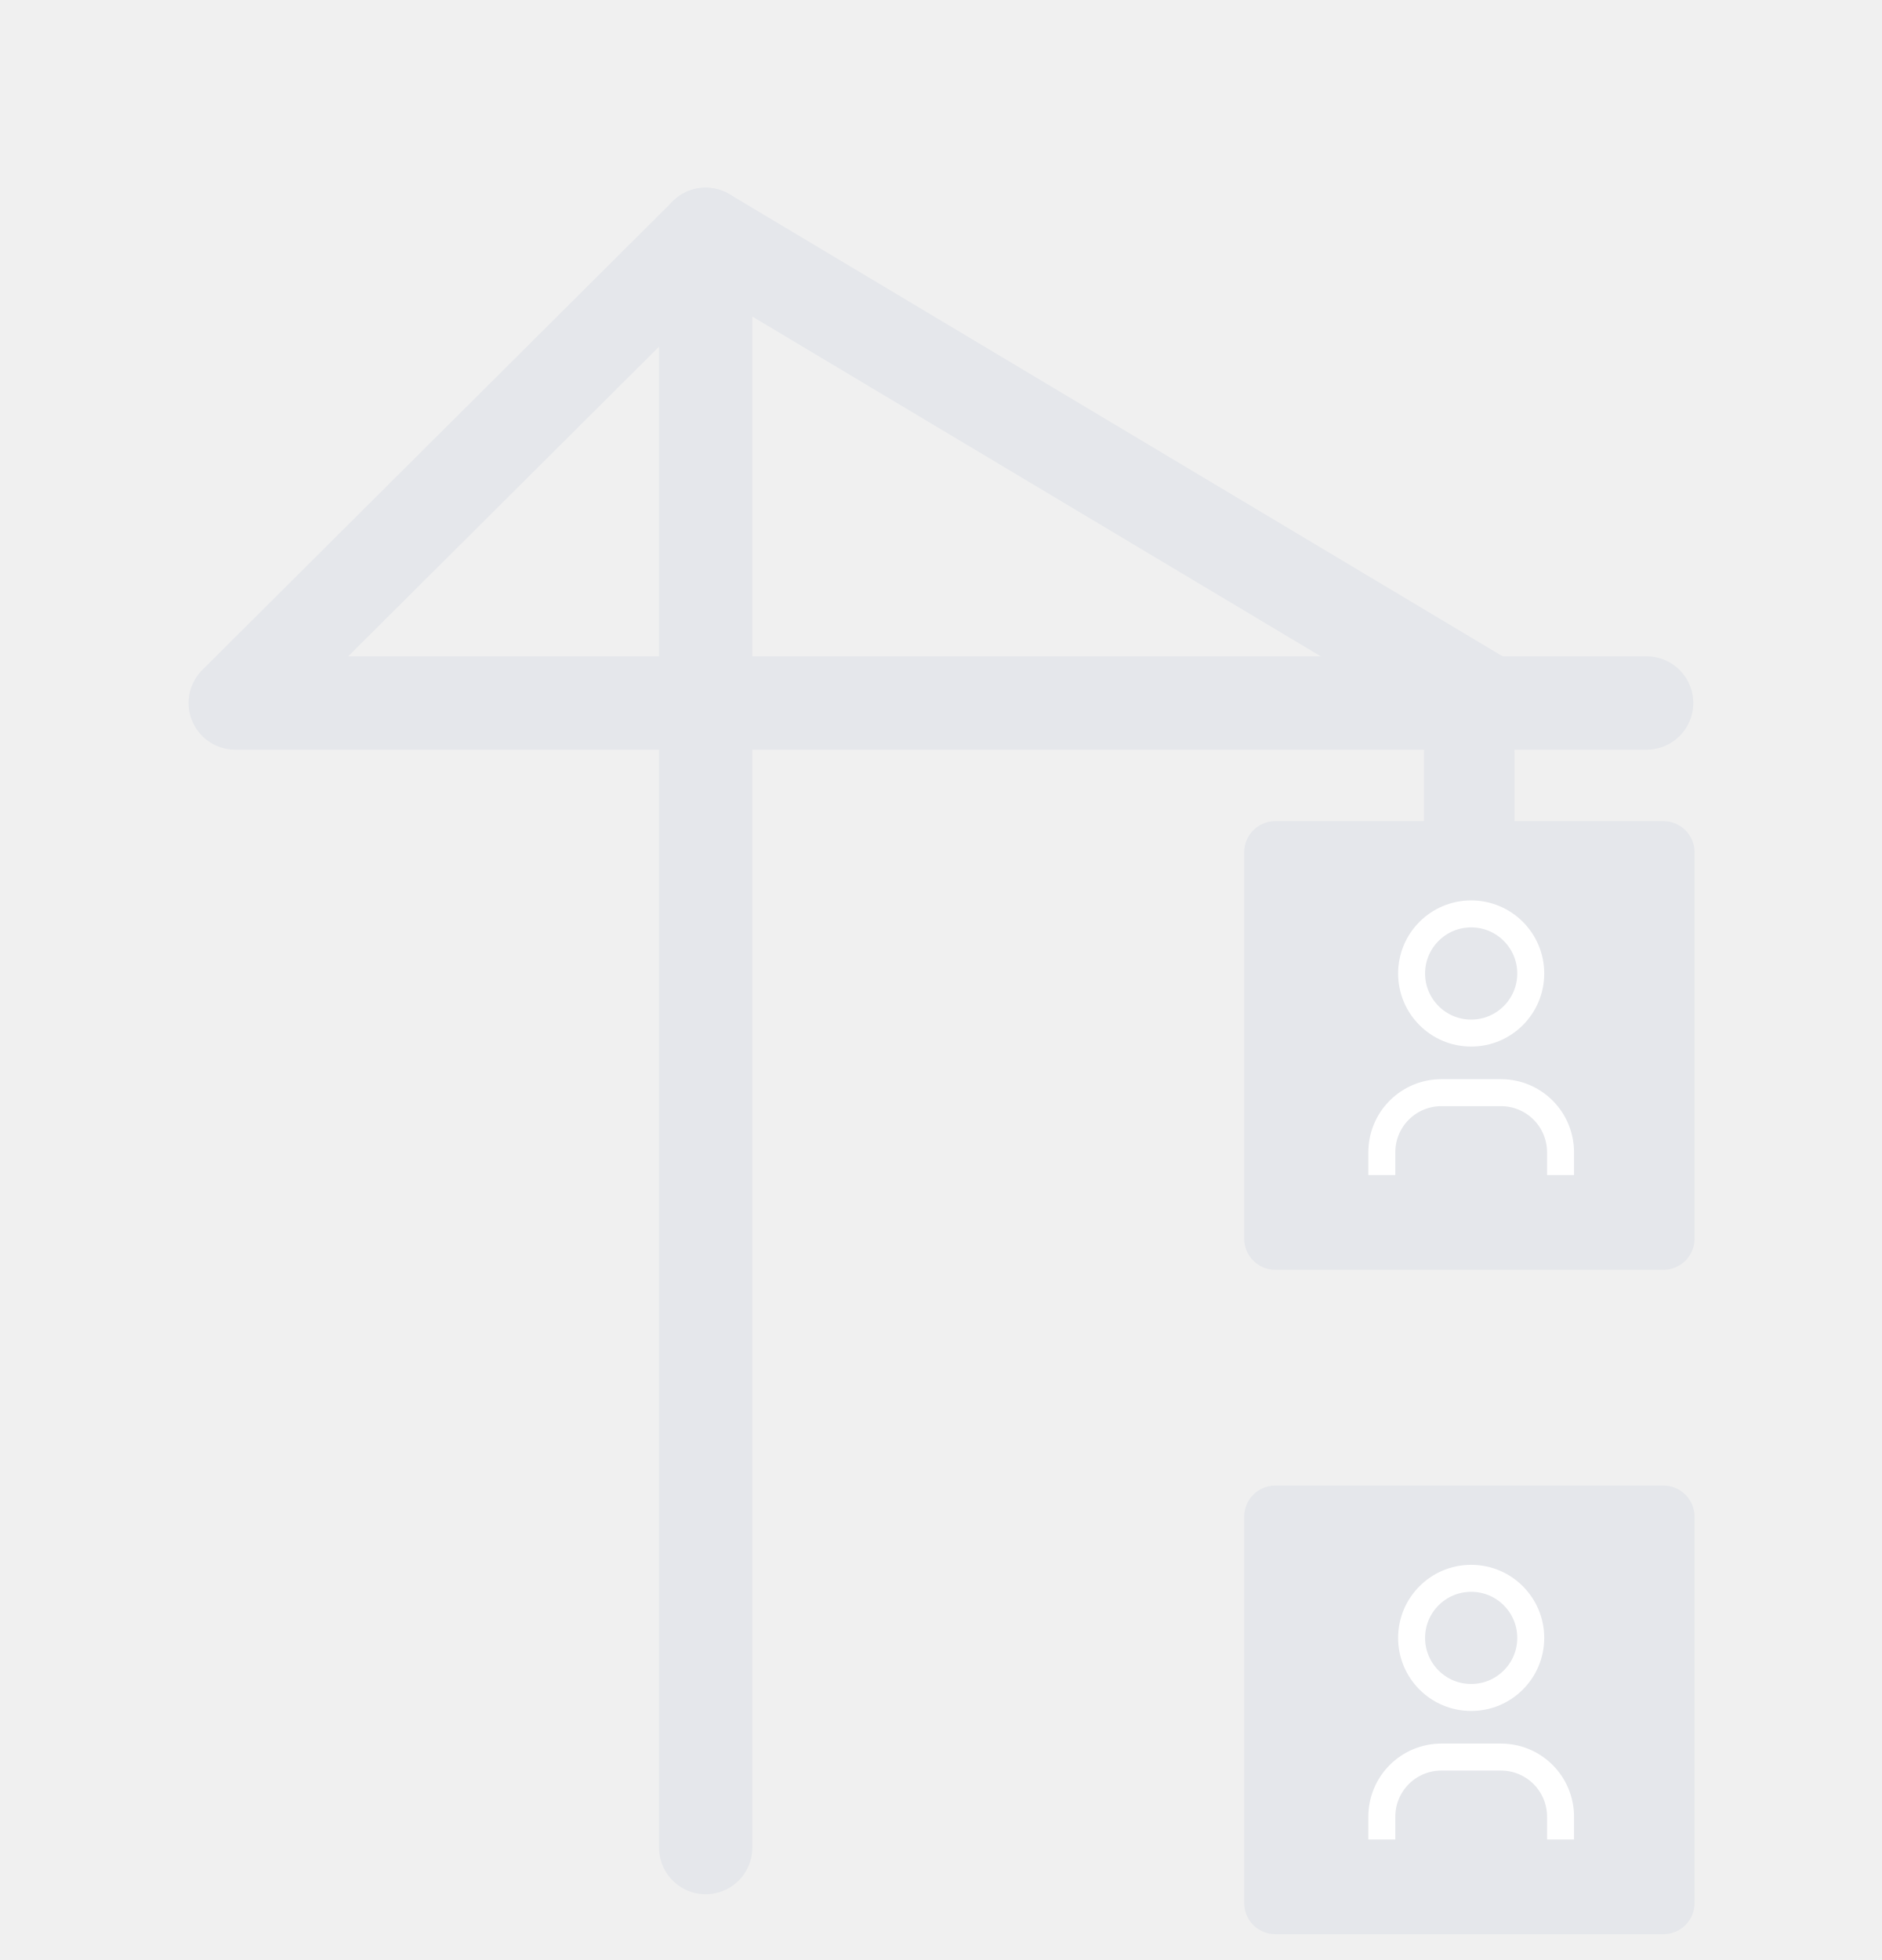
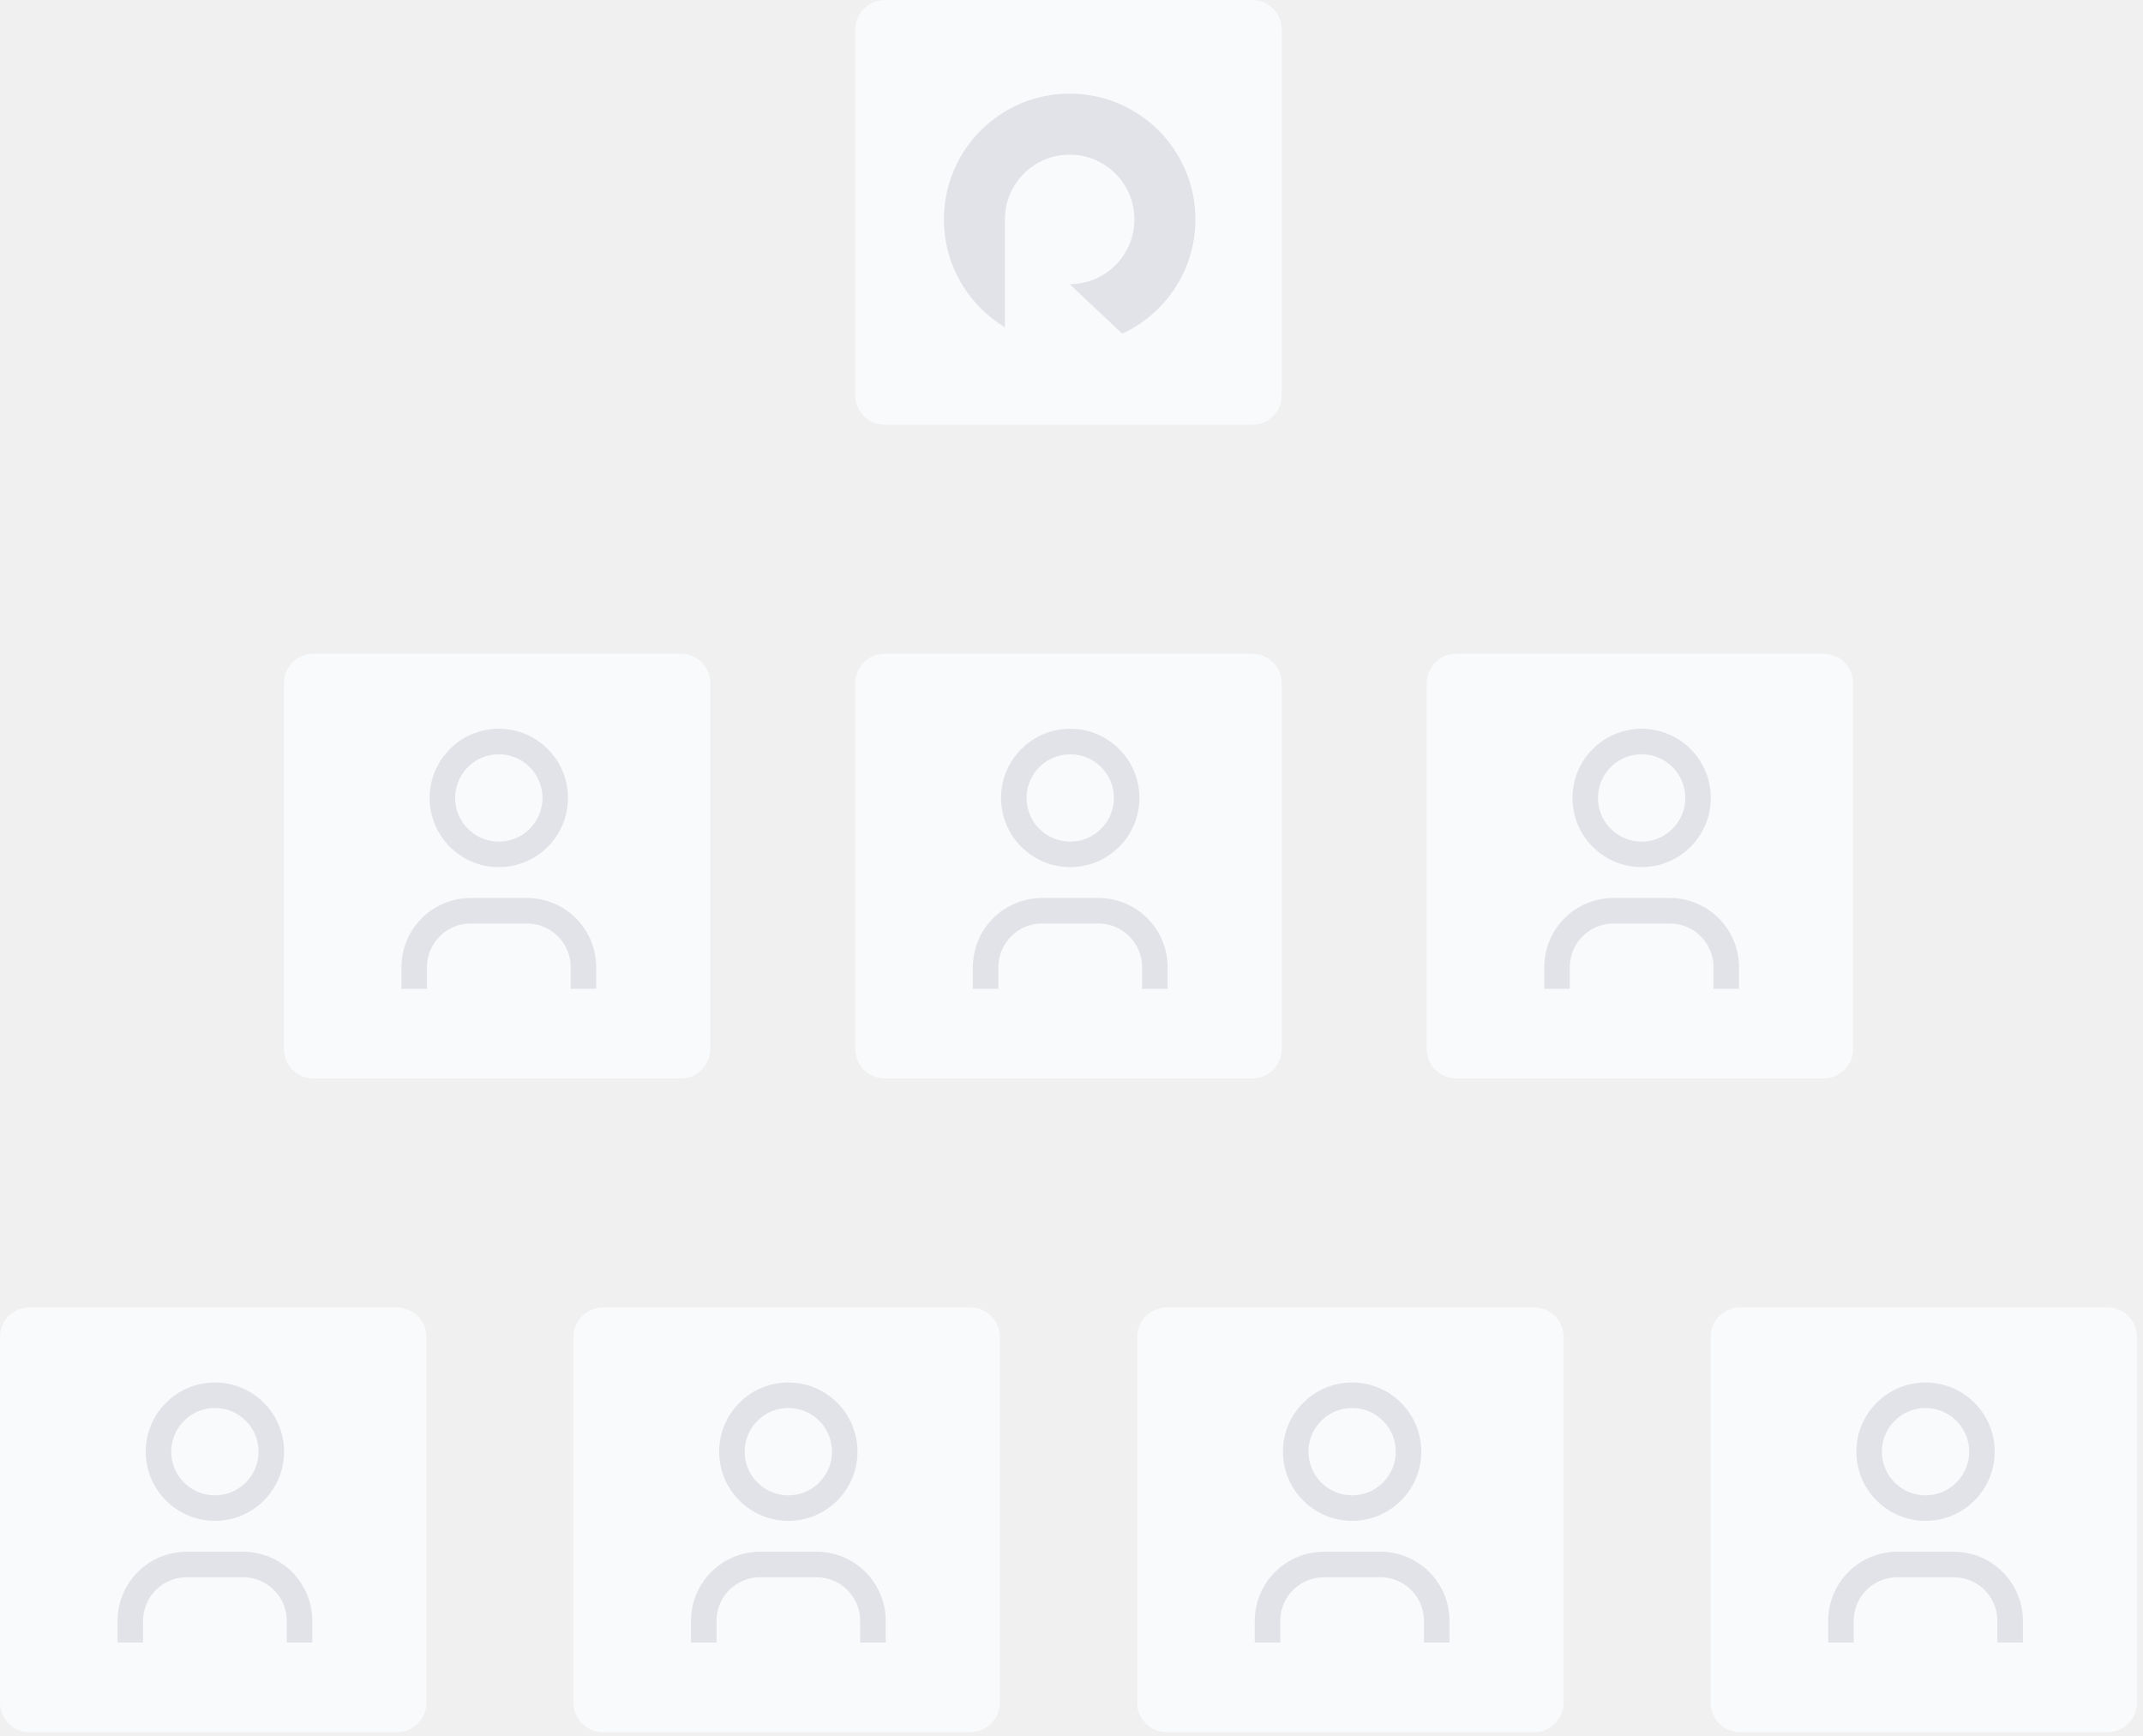
- <svg xmlns="http://www.w3.org/2000/svg" width="242" height="252" viewBox="0 0 242 252" fill="none">
-   <g clip-path="url(#clip0_8877_24433)">
-     <path d="M90.75 237.546V30.129L30.25 90.387H211.75" stroke="#E5E7EB" stroke-width="12" stroke-linecap="round" stroke-linejoin="round" />
-     <path d="M90.75 30.129L191.583 90.387" stroke="#E5E7EB" stroke-width="12" stroke-linecap="round" stroke-linejoin="round" />
-     <path d="M188.941 96.671V114.716" stroke="#E5E7EB" stroke-width="11.647" stroke-linecap="round" stroke-linejoin="round" />
-     <rect x="160" y="105.576" width="57.914" height="57.683" rx="4" fill="#E5E7EB" />
-     <g clip-path="url(#clip1_8877_24433)">
-       <path d="M189.189 132.824C193.42 132.824 196.85 129.394 196.85 125.163C196.85 120.932 193.42 117.502 189.189 117.502C184.958 117.502 181.528 120.932 181.528 125.163C181.528 129.394 184.958 132.824 189.189 132.824Z" stroke="white" stroke-width="3.468" stroke-linecap="round" stroke-linejoin="round" />
-       <path d="M177.699 151.977V148.146C177.699 146.115 178.506 144.166 179.943 142.729C181.38 141.292 183.328 140.485 185.36 140.485H193.021C195.053 140.485 197.002 141.292 198.438 142.729C199.875 144.166 200.682 146.115 200.682 148.146V151.977" stroke="white" stroke-width="3.468" stroke-linecap="round" stroke-linejoin="round" />
-     </g>
-     <rect x="160" y="191" width="57.914" height="57.683" rx="4" fill="#E5E7EB" />
-     <g clip-path="url(#clip2_8877_24433)">
-       <path d="M189.189 218.248C193.42 218.248 196.85 214.818 196.85 210.587C196.85 206.356 193.42 202.926 189.189 202.926C184.958 202.926 181.528 206.356 181.528 210.587C181.528 214.818 184.958 218.248 189.189 218.248Z" stroke="white" stroke-width="3.468" stroke-linecap="round" stroke-linejoin="round" />
-       <path d="M177.699 237.401V233.57C177.699 231.538 178.506 229.59 179.943 228.153C181.38 226.716 183.328 225.909 185.36 225.909H193.021C195.053 225.909 197.002 226.716 198.438 228.153C199.875 229.59 200.682 231.538 200.682 233.57V237.401" stroke="white" stroke-width="3.468" stroke-linecap="round" stroke-linejoin="round" />
-     </g>
+ <svg xmlns="http://www.w3.org/2000/svg" width="284" height="230" viewBox="0 0 284 230" fill="none">
+   <rect x="113.351" width="56.508" height="56.282" rx="3.903" fill="#F9FAFB" />
+   <path d="M148.721 44.217C154.446 41.579 158.421 35.79 158.421 29.073C158.421 19.869 150.959 12.407 141.755 12.407C132.551 12.407 125.09 19.869 125.09 29.073C125.09 35.139 128.331 40.448 133.176 43.363V28.974L133.177 28.975C133.229 24.282 137.05 20.493 141.755 20.493C146.493 20.493 150.335 24.334 150.335 29.073C150.335 33.81 146.494 37.651 141.757 37.652L148.721 44.217Z" fill="#E1E3E8" />
+   <rect x="37.624" y="86.626" width="56.508" height="56.282" rx="3.903" fill="#F9FAFB" />
+   <g clip-path="url(#clip0_8981_21529)">
+     <path d="M66.105 113.212C70.233 113.212 73.58 109.865 73.58 105.737C73.58 101.608 70.233 98.262 66.105 98.262C61.977 98.262 58.63 101.608 58.63 105.737C58.63 109.865 61.977 113.212 66.105 113.212Z" stroke="#E1E3E8" stroke-width="3.383" stroke-linecap="round" stroke-linejoin="round" />
+     <path d="M54.895 131.899V128.161C54.895 126.179 55.682 124.278 57.084 122.876C58.486 121.474 60.387 120.687 62.37 120.687H69.844C71.827 120.687 73.728 121.474 75.13 122.876C76.532 124.278 77.319 126.179 77.319 128.161V131.899" stroke="#E1E3E8" stroke-width="3.383" stroke-linecap="round" stroke-linejoin="round" />
+   </g>
+   <rect x="113.351" y="86.626" width="56.508" height="56.282" rx="3.903" fill="#F9FAFB" />
+   <g clip-path="url(#clip1_8981_21529)">
+     <path d="M141.831 113.212C145.96 113.212 149.306 109.865 149.306 105.737C149.306 101.608 145.96 98.262 141.831 98.262C137.703 98.262 134.356 101.608 134.356 105.737C134.356 109.865 137.703 113.212 141.831 113.212Z" stroke="#E1E3E8" stroke-width="3.383" stroke-linecap="round" stroke-linejoin="round" />
+     <path d="M130.621 131.899V128.161C130.621 126.179 131.409 124.278 132.81 122.876C134.212 121.474 136.114 120.687 138.096 120.687H145.571C147.554 120.687 149.455 121.474 150.857 122.876C152.258 124.278 153.046 126.179 153.046 128.161V131.899" stroke="#E1E3E8" stroke-width="3.383" stroke-linecap="round" stroke-linejoin="round" />
+   </g>
+   <rect x="189.076" y="86.626" width="56.508" height="56.282" rx="3.903" fill="#F9FAFB" />
+   <g clip-path="url(#clip2_8981_21529)">
+     <path d="M217.557 113.212C221.685 113.212 225.032 109.865 225.032 105.737C225.032 101.608 221.685 98.262 217.557 98.262C213.429 98.262 210.082 101.608 210.082 105.737C210.082 109.865 213.429 113.212 217.557 113.212Z" stroke="#E1E3E8" stroke-width="3.383" stroke-linecap="round" stroke-linejoin="round" />
+     <path d="M206.346 131.899V128.161C206.346 126.179 207.133 124.278 208.535 122.876C209.937 121.474 211.838 120.687 213.821 120.687H221.296C223.278 120.687 225.179 121.474 226.581 122.876C227.983 124.278 228.771 126.179 228.771 128.161V131.899" stroke="#E1E3E8" stroke-width="3.383" stroke-linecap="round" stroke-linejoin="round" />
+   </g>
+   <rect y="173.252" width="56.508" height="56.282" rx="3.903" fill="#F9FAFB" />
+   <g clip-path="url(#clip3_8981_21529)">
+     <path d="M28.48 199.839C32.608 199.839 35.955 196.492 35.955 192.364C35.955 188.235 32.608 184.889 28.48 184.889C24.352 184.889 21.005 188.235 21.005 192.364C21.005 196.492 24.352 199.839 28.48 199.839Z" stroke="#E1E3E8" stroke-width="3.383" stroke-linecap="round" stroke-linejoin="round" />
+     <path d="M17.27 218.526V214.788C17.27 212.806 18.058 210.905 19.46 209.503C20.862 208.101 22.763 207.313 24.745 207.313H32.221C34.203 207.313 36.104 208.101 37.506 209.503C38.908 210.905 39.695 212.806 39.695 214.788V218.526" stroke="#E1E3E8" stroke-width="3.383" stroke-linecap="round" stroke-linejoin="round" />
+   </g>
+   <rect x="75.992" y="173.252" width="56.508" height="56.282" rx="3.903" fill="#F9FAFB" />
+   <g clip-path="url(#clip4_8981_21529)">
+     <path d="M104.473 199.839C108.601 199.839 111.948 196.492 111.948 192.364C111.948 188.235 108.601 184.889 104.473 184.889C100.345 184.889 96.998 188.235 96.998 192.364C96.998 196.492 100.345 199.839 104.473 199.839Z" stroke="#E1E3E8" stroke-width="3.383" stroke-linecap="round" stroke-linejoin="round" />
+     <path d="M93.263 218.526V214.788C93.263 212.806 94.05 210.905 95.452 209.503C96.854 208.101 98.755 207.313 100.738 207.313H108.213C110.195 207.313 112.096 208.101 113.498 209.503C114.9 210.905 115.688 212.806 115.688 214.788V218.526" stroke="#E1E3E8" stroke-width="3.383" stroke-linecap="round" stroke-linejoin="round" />
+   </g>
+   <rect x="150.708" y="173.252" width="56.508" height="56.282" rx="3.903" fill="#F9FAFB" />
+   <g clip-path="url(#clip5_8981_21529)">
+     <path d="M179.189 199.839C183.317 199.839 186.664 196.492 186.664 192.364C186.664 188.235 183.317 184.889 179.189 184.889C175.061 184.889 171.714 188.235 171.714 192.364C171.714 196.492 175.061 199.839 179.189 199.839Z" stroke="#E1E3E8" stroke-width="3.383" stroke-linecap="round" stroke-linejoin="round" />
+     <path d="M167.978 218.526V214.788C167.978 212.806 168.765 210.905 170.167 209.503C171.569 208.101 173.47 207.313 175.453 207.313H182.927C184.91 207.313 186.811 208.101 188.213 209.503C189.615 210.905 190.402 212.806 190.402 214.788V218.526" stroke="#E1E3E8" stroke-width="3.383" stroke-linecap="round" stroke-linejoin="round" />
+   </g>
+   <rect x="226.7" y="173.252" width="56.508" height="56.282" rx="3.903" fill="#F9FAFB" />
+   <g clip-path="url(#clip6_8981_21529)">
+     <path d="M255.181 199.839C259.309 199.839 262.656 196.492 262.656 192.364C262.656 188.235 259.309 184.889 255.181 184.889C251.053 184.889 247.706 188.235 247.706 192.364C247.706 196.492 251.053 199.839 255.181 199.839Z" stroke="#E1E3E8" stroke-width="3.383" stroke-linecap="round" stroke-linejoin="round" />
+     <path d="M243.97 218.526V214.788C243.97 212.806 244.757 210.905 246.159 209.503C247.561 208.101 249.462 207.313 251.445 207.313H258.92C260.902 207.313 262.803 208.101 264.205 209.503C265.607 210.905 266.395 212.806 266.395 214.788V218.526" stroke="#E1E3E8" stroke-width="3.383" stroke-linecap="round" stroke-linejoin="round" />
  </g>
  <defs>
-     <clipPath id="clip0_8877_24433">
-       <rect width="242" height="249" fill="white" />
+     <clipPath id="clip0_8981_21529">
+       <rect width="44.85" height="38.345" fill="white" transform="translate(43.6787 92.6797)" />
    </clipPath>
-     <clipPath id="clip1_8877_24433">
-       <rect width="45.966" height="39.299" fill="white" transform="translate(166.205 111.781)" />
+     <clipPath id="clip1_8981_21529">
+       <rect width="44.85" height="38.345" fill="white" transform="translate(119.405 92.6797)" />
    </clipPath>
-     <clipPath id="clip2_8877_24433">
-       <rect width="45.966" height="39.299" fill="white" transform="translate(166.205 197.205)" />
+     <clipPath id="clip2_8981_21529">
+       <rect width="44.85" height="38.345" fill="white" transform="translate(195.13 92.6797)" />
+     </clipPath>
+     <clipPath id="clip3_8981_21529">
+       <rect width="44.85" height="38.345" fill="white" transform="translate(6.05371 179.307)" />
+     </clipPath>
+     <clipPath id="clip4_8981_21529">
+       <rect width="44.85" height="38.345" fill="white" transform="translate(82.0469 179.307)" />
+     </clipPath>
+     <clipPath id="clip5_8981_21529">
+       <rect width="44.85" height="38.345" fill="white" transform="translate(156.763 179.307)" />
+     </clipPath>
+     <clipPath id="clip6_8981_21529">
+       <rect width="44.85" height="38.345" fill="white" transform="translate(232.755 179.307)" />
    </clipPath>
  </defs>
</svg>
